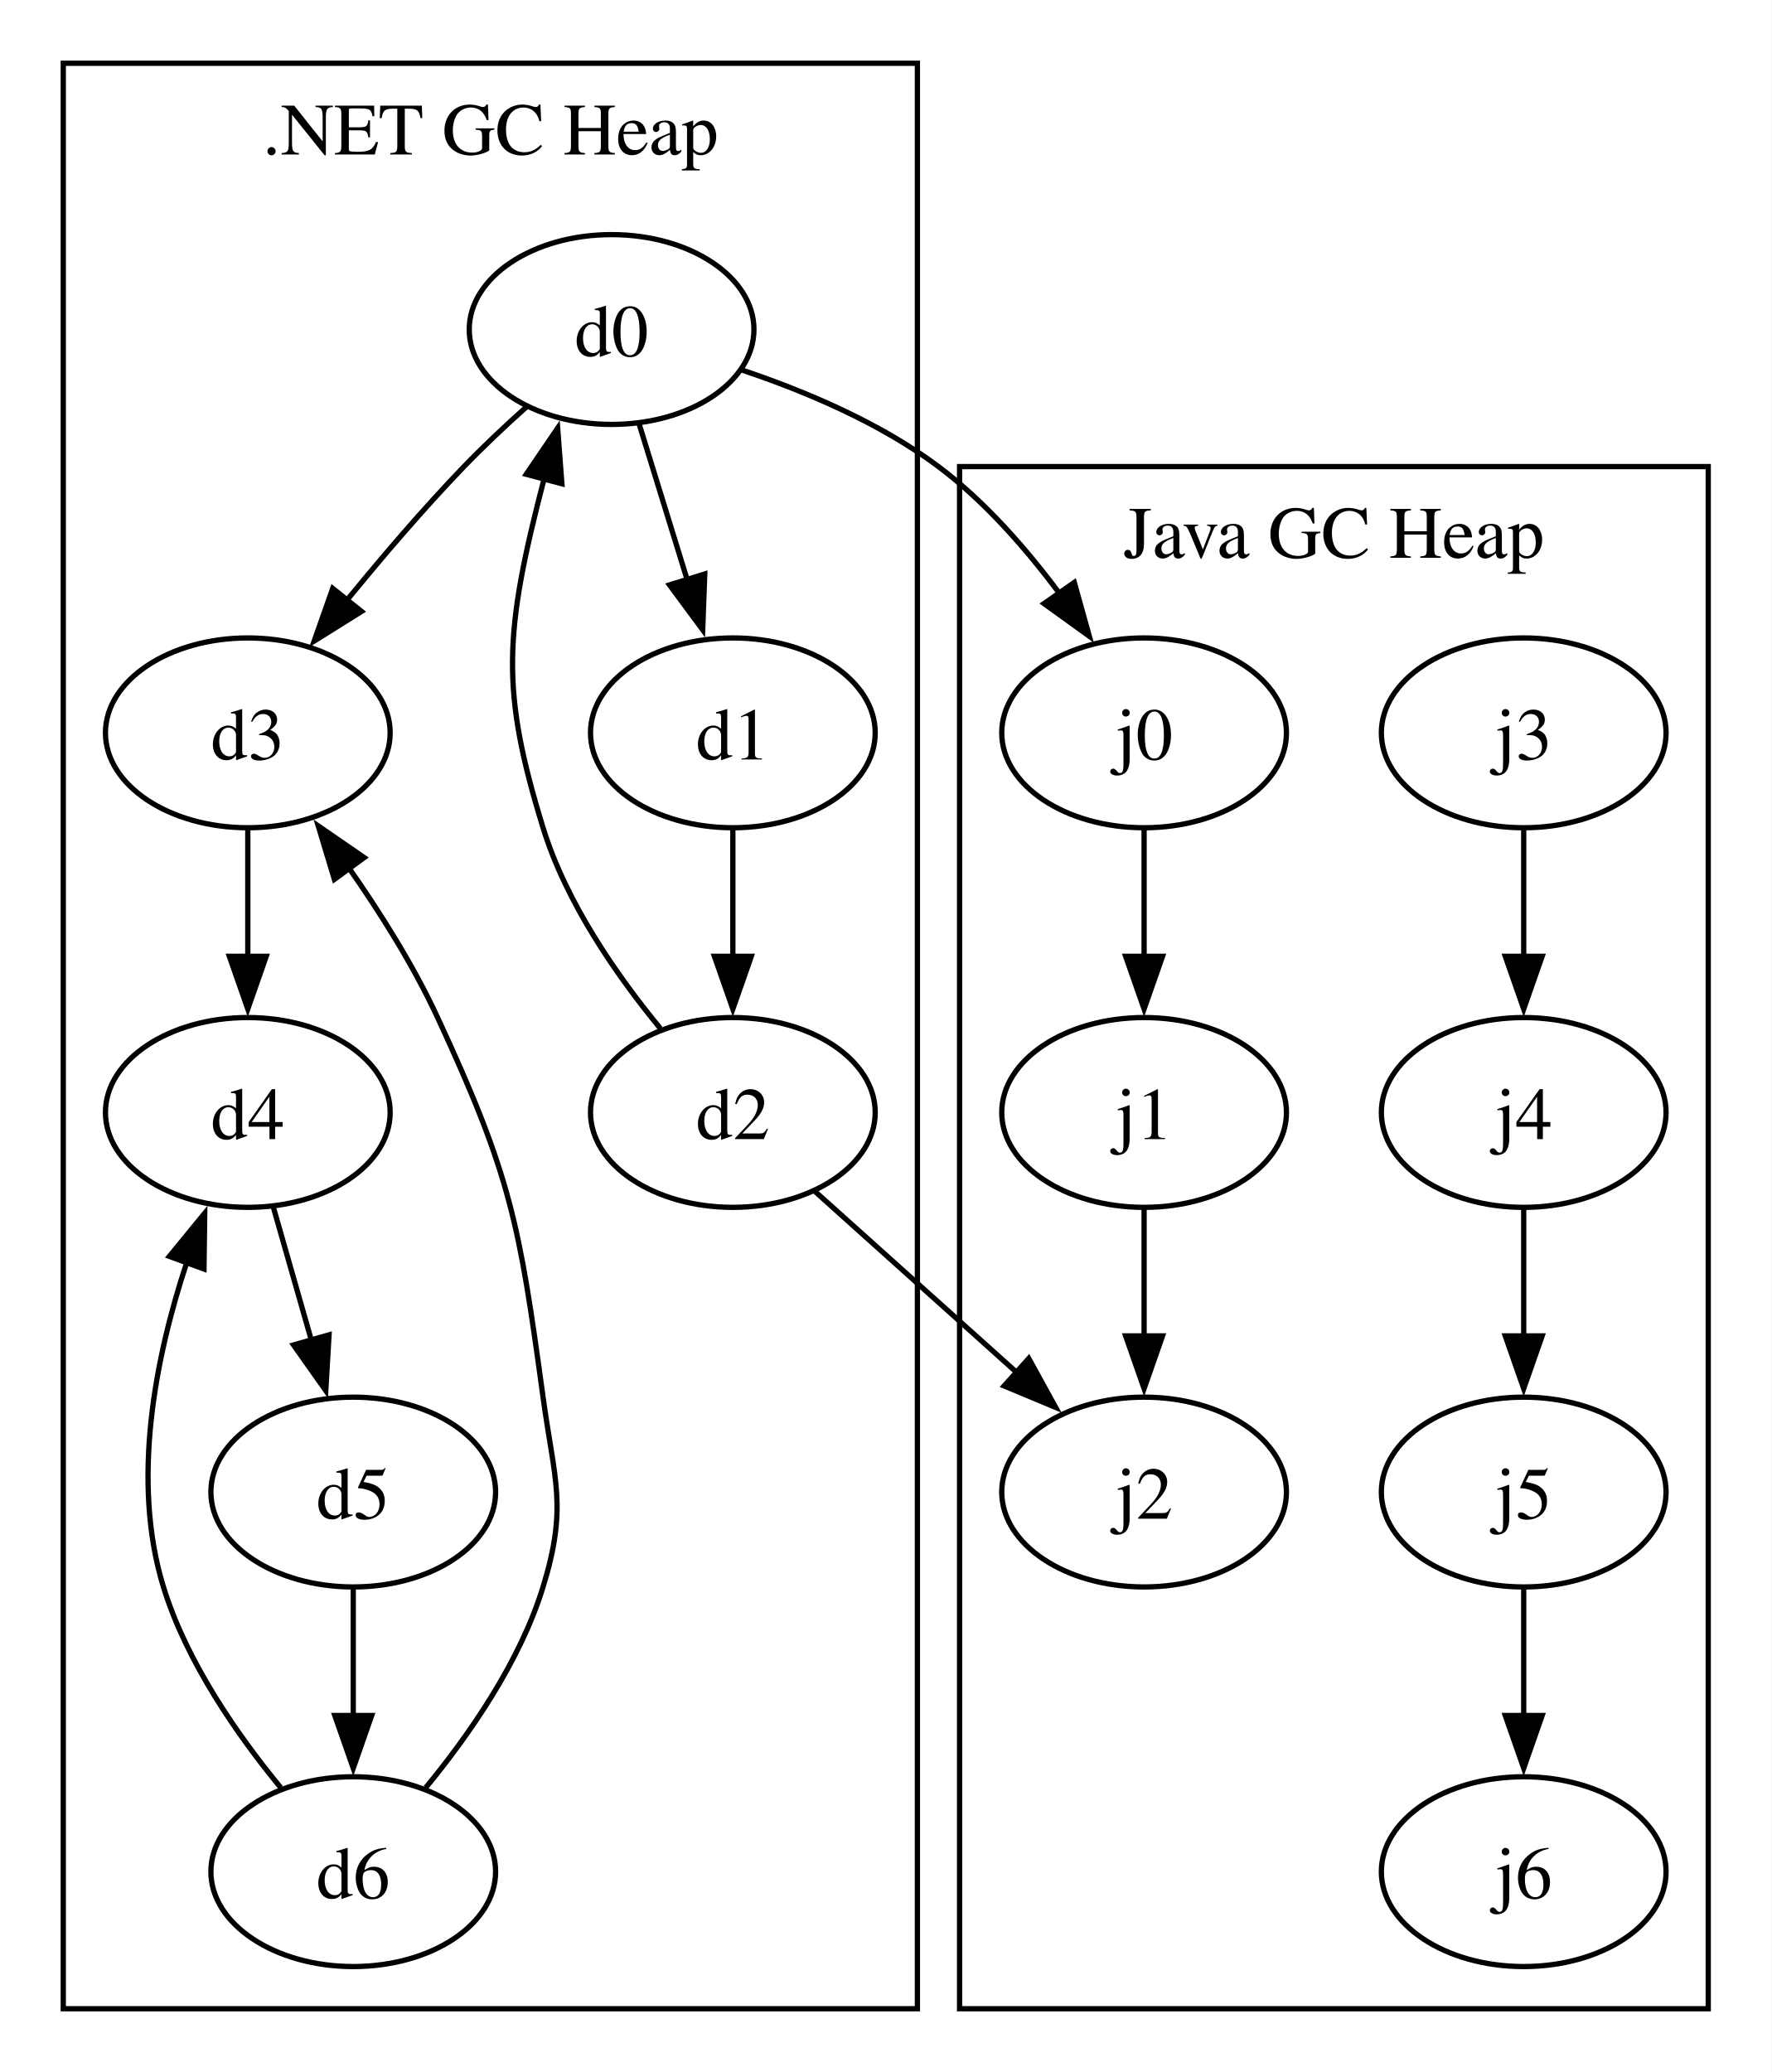
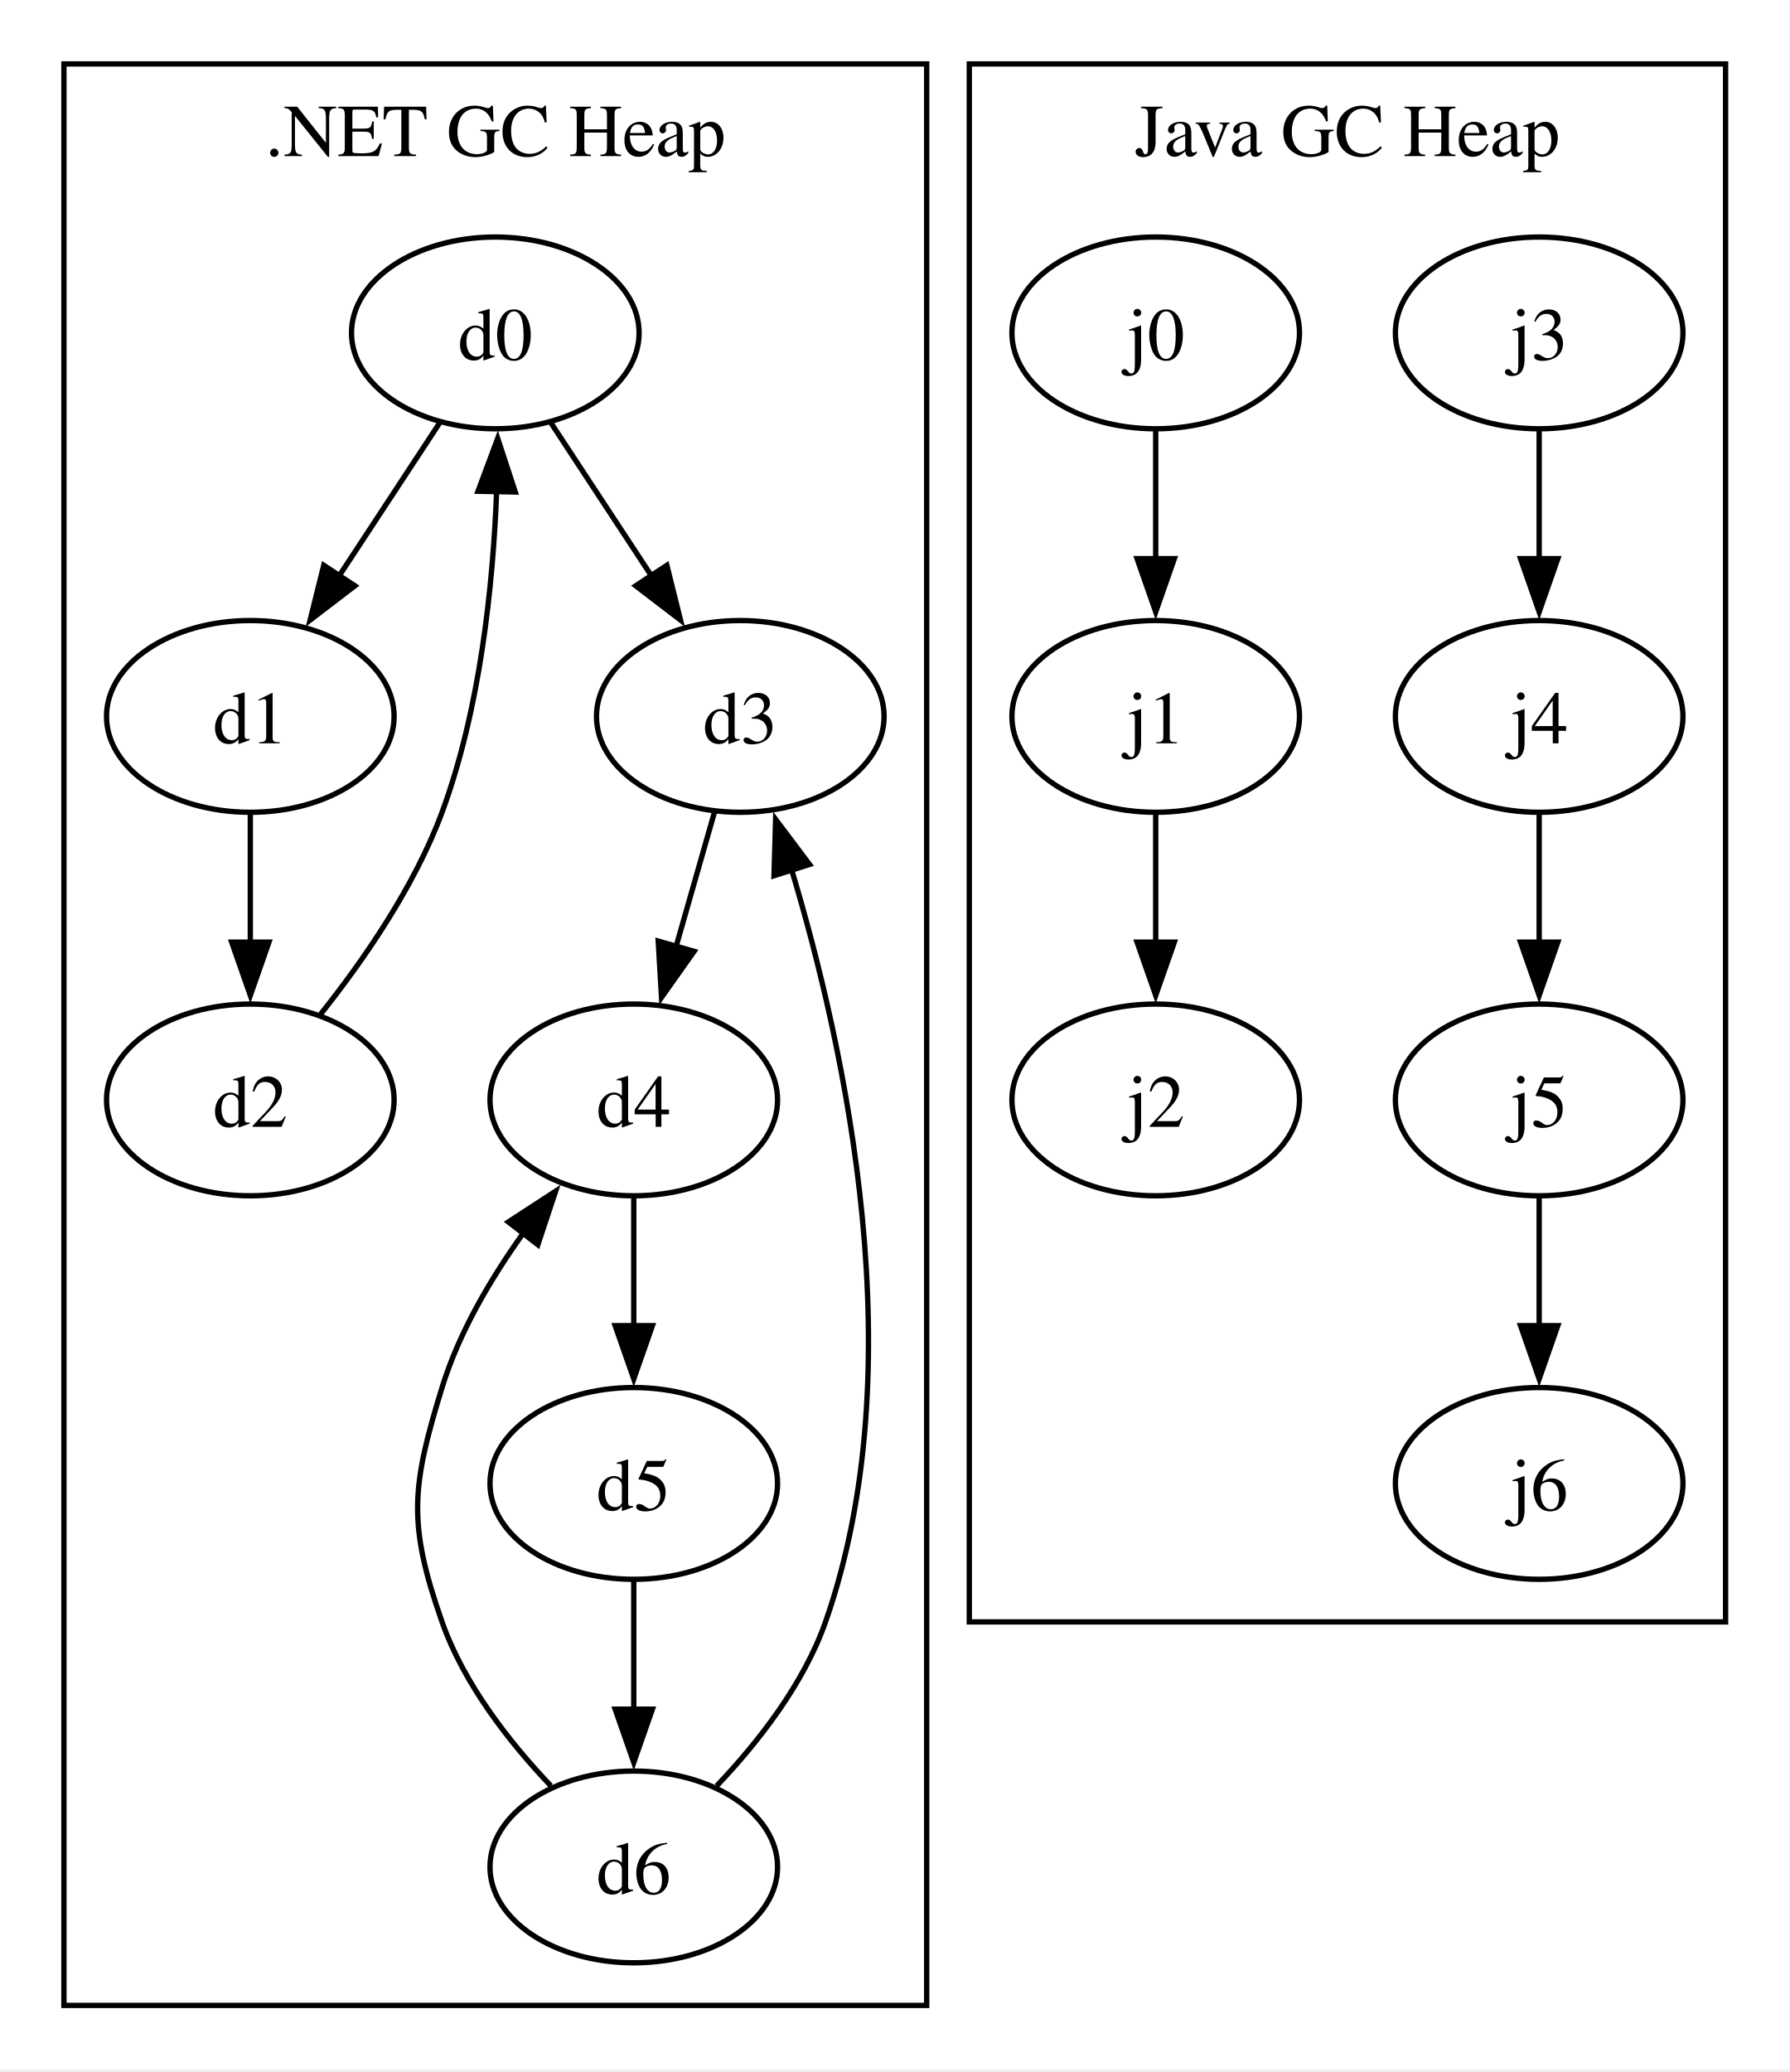
- <svg xmlns="http://www.w3.org/2000/svg" width="336pt" height="393pt" viewBox="0.00 0.00 336.00 393.00">
-   <g id="graph0" class="graph" transform="scale(1 1) rotate(0) translate(4 389)">
-     <polygon fill="white" stroke="none" points="-4,4 -4,-389 332,-389 332,4 -4,4" />
+ <svg xmlns="http://www.w3.org/2000/svg" width="336pt" height="389pt" viewBox="0.00 0.00 336.00 389.00">
+   <g id="graph0" class="graph" transform="scale(1 1) rotate(0) translate(4 384.5)">
+     <polygon fill="white" stroke="none" points="-4,4 -4,-384.5 332,-384.5 332,4 -4,4" />
    <g id="clust1" class="cluster">
-       <polygon fill="none" stroke="black" points="8,-8 8,-377 170,-377 170,-8 8,-8" />
-       <text xml:space="preserve" text-anchor="middle" x="89" y="-359.7" font-family="Times,serif" font-size="14.00">.NET GC Heap</text>
+       <polygon fill="none" stroke="black" points="8,-8 8,-372.5 170,-372.5 170,-8 8,-8" />
+       <text xml:space="preserve" text-anchor="middle" x="89" y="-355.2" font-family="Times,serif" font-size="14.00">.NET GC Heap</text>
    </g>
    <g id="clust2" class="cluster">
-       <polygon fill="none" stroke="black" points="178,-8 178,-300.5 320,-300.5 320,-8 178,-8" />
-       <text xml:space="preserve" text-anchor="middle" x="249" y="-283.2" font-family="Times,serif" font-size="14.00">Java GC Heap</text>
+       <polygon fill="none" stroke="black" points="178,-80 178,-372.5 320,-372.5 320,-80 178,-80" />
+       <text xml:space="preserve" text-anchor="middle" x="249" y="-355.2" font-family="Times,serif" font-size="14.00">Java GC Heap</text>
    </g>
    <g id="node1" class="node">
-       <ellipse fill="none" stroke="black" cx="112" cy="-326.5" rx="27" ry="18" />
-       <text xml:space="preserve" text-anchor="middle" x="112" y="-321.45" font-family="Times,serif" font-size="14.00">d0</text>
+       <ellipse fill="none" stroke="black" cx="89" cy="-322" rx="27" ry="18" />
+       <text xml:space="preserve" text-anchor="middle" x="89" y="-316.95" font-family="Times,serif" font-size="14.00">d0</text>
    </g>
    <g id="node2" class="node">
-       <ellipse fill="none" stroke="black" cx="135" cy="-250" rx="27" ry="18" />
-       <text xml:space="preserve" text-anchor="middle" x="135" y="-244.95" font-family="Times,serif" font-size="14.00">d1</text>
+       <ellipse fill="none" stroke="black" cx="43" cy="-250" rx="27" ry="18" />
+       <text xml:space="preserve" text-anchor="middle" x="43" y="-244.95" font-family="Times,serif" font-size="14.00">d1</text>
    </g>
    <g id="edge1" class="edge">
-       <path fill="none" stroke="black" d="M117.22,-308.59C119.93,-299.8 123.32,-288.82 126.41,-278.81" />
-       <polygon fill="black" stroke="black" points="129.67,-280.13 129.28,-269.54 122.98,-278.06 129.67,-280.13" />
+       <path fill="none" stroke="black" d="M78.56,-305.12C72.97,-296.61 65.96,-285.94 59.64,-276.32" />
+       <polygon fill="black" stroke="black" points="62.64,-274.52 54.23,-268.09 56.79,-278.37 62.64,-274.52" />
    </g>
    <g id="node4" class="node">
-       <ellipse fill="none" stroke="black" cx="43" cy="-250" rx="27" ry="18" />
-       <text xml:space="preserve" text-anchor="middle" x="43" y="-244.95" font-family="Times,serif" font-size="14.00">d3</text>
+       <ellipse fill="none" stroke="black" cx="135" cy="-250" rx="27" ry="18" />
+       <text xml:space="preserve" text-anchor="middle" x="135" y="-244.95" font-family="Times,serif" font-size="14.00">d3</text>
    </g>
    <g id="edge9" class="edge">
-       <path fill="none" stroke="black" d="M95.92,-311.88C91.91,-308.3 87.71,-304.35 84,-300.5 76.35,-292.56 68.5,-283.37 61.74,-275.09" />
-       <polygon fill="black" stroke="black" points="64.57,-273.03 55.59,-267.41 59.11,-277.4 64.57,-273.03" />
-     </g>
-     <g id="node8" class="node">
-       <ellipse fill="none" stroke="black" cx="213" cy="-250" rx="27" ry="18" />
-       <text xml:space="preserve" text-anchor="middle" x="213" y="-244.95" font-family="Times,serif" font-size="14.00">j0</text>
-     </g>
-     <g id="edge15" class="edge">
-       <path fill="none" stroke="black" d="M136.77,-318.8C148.78,-314.77 162.95,-308.79 174,-300.5 182.78,-293.92 190.66,-284.9 197.01,-276.36" />
-       <polygon fill="black" stroke="black" points="199.76,-278.53 202.61,-268.32 194.02,-274.52 199.76,-278.53" />
+       <path fill="none" stroke="black" d="M99.44,-305.12C105.03,-296.61 112.04,-285.94 118.36,-276.32" />
+       <polygon fill="black" stroke="black" points="121.21,-278.37 123.77,-268.09 115.36,-274.52 121.21,-278.37" />
    </g>
    <g id="node3" class="node">
-       <ellipse fill="none" stroke="black" cx="135" cy="-178" rx="27" ry="18" />
-       <text xml:space="preserve" text-anchor="middle" x="135" y="-172.95" font-family="Times,serif" font-size="14.00">d2</text>
+       <ellipse fill="none" stroke="black" cx="43" cy="-178" rx="27" ry="18" />
+       <text xml:space="preserve" text-anchor="middle" x="43" y="-172.95" font-family="Times,serif" font-size="14.00">d2</text>
    </g>
    <g id="edge2" class="edge">
-       <path fill="none" stroke="black" d="M135,-231.7C135,-224.41 135,-215.73 135,-207.54" />
-       <polygon fill="black" stroke="black" points="138.5,-207.62 135,-197.62 131.5,-207.62 138.5,-207.62" />
-     </g>
-     <g id="edge3" class="edge">
-       <path fill="none" stroke="black" d="M121.25,-193.93C113.04,-203.9 103.38,-217.75 99,-232 90.96,-258.14 91.53,-268.73 99.26,-298.42" />
-       <polygon fill="black" stroke="black" points="95.81,-299.04 101.77,-307.8 102.57,-297.24 95.81,-299.04" />
-     </g>
-     <g id="node10" class="node">
-       <ellipse fill="none" stroke="black" cx="213" cy="-106" rx="27" ry="18" />
-       <text xml:space="preserve" text-anchor="middle" x="213" y="-100.95" font-family="Times,serif" font-size="14.00">j2</text>
-     </g>
-     <g id="edge16" class="edge">
-       <path fill="none" stroke="black" d="M150.41,-163.17C161.45,-153.26 176.53,-139.73 189.12,-128.43" />
-       <polygon fill="black" stroke="black" points="191.12,-131.34 196.23,-122.05 186.45,-126.13 191.12,-131.34" />
-     </g>
-     <g id="node5" class="node">
-       <ellipse fill="none" stroke="black" cx="43" cy="-178" rx="27" ry="18" />
-       <text xml:space="preserve" text-anchor="middle" x="43" y="-172.95" font-family="Times,serif" font-size="14.00">d4</text>
-     </g>
-     <g id="edge4" class="edge">
      <path fill="none" stroke="black" d="M43,-231.7C43,-224.41 43,-215.73 43,-207.54" />
      <polygon fill="black" stroke="black" points="46.5,-207.62 43,-197.62 39.5,-207.62 46.5,-207.62" />
    </g>
+     <g id="edge3" class="edge">
+       <path fill="none" stroke="black" d="M56.21,-194.11C64.21,-204.15 73.83,-218.02 79,-232 86.14,-251.31 88.57,-274.46 89.25,-292.31" />
+       <polygon fill="black" stroke="black" points="85.75,-292.27 89.45,-302.19 92.75,-292.13 85.75,-292.27" />
+     </g>
+     <g id="node5" class="node">
+       <ellipse fill="none" stroke="black" cx="115" cy="-178" rx="27" ry="18" />
+       <text xml:space="preserve" text-anchor="middle" x="115" y="-172.95" font-family="Times,serif" font-size="14.00">d4</text>
+     </g>
+     <g id="edge4" class="edge">
+       <path fill="none" stroke="black" d="M130.16,-232.05C128,-224.49 125.39,-215.37 122.96,-206.85" />
+       <polygon fill="black" stroke="black" points="126.33,-205.9 120.21,-197.24 119.59,-207.82 126.33,-205.9" />
+     </g>
    <g id="node6" class="node">
-       <ellipse fill="none" stroke="black" cx="63" cy="-106" rx="27" ry="18" />
-       <text xml:space="preserve" text-anchor="middle" x="63" y="-100.95" font-family="Times,serif" font-size="14.00">d5</text>
+       <ellipse fill="none" stroke="black" cx="115" cy="-106" rx="27" ry="18" />
+       <text xml:space="preserve" text-anchor="middle" x="115" y="-100.95" font-family="Times,serif" font-size="14.00">d5</text>
    </g>
    <g id="edge5" class="edge">
-       <path fill="none" stroke="black" d="M47.84,-160.05C50,-152.49 52.61,-143.37 55.04,-134.85" />
-       <polygon fill="black" stroke="black" points="58.41,-135.82 57.79,-125.24 51.67,-133.9 58.41,-135.82" />
+       <path fill="none" stroke="black" d="M115,-159.7C115,-152.41 115,-143.73 115,-135.54" />
+       <polygon fill="black" stroke="black" points="118.5,-135.62 115,-125.62 111.5,-135.62 118.5,-135.62" />
    </g>
    <g id="node7" class="node">
-       <ellipse fill="none" stroke="black" cx="63" cy="-34" rx="27" ry="18" />
-       <text xml:space="preserve" text-anchor="middle" x="63" y="-28.95" font-family="Times,serif" font-size="14.00">d6</text>
+       <ellipse fill="none" stroke="black" cx="115" cy="-34" rx="27" ry="18" />
+       <text xml:space="preserve" text-anchor="middle" x="115" y="-28.95" font-family="Times,serif" font-size="14.00">d6</text>
    </g>
    <g id="edge6" class="edge">
-       <path fill="none" stroke="black" d="M63,-87.7C63,-80.41 63,-71.73 63,-63.54" />
-       <polygon fill="black" stroke="black" points="66.5,-63.62 63,-53.62 59.5,-63.62 66.5,-63.62" />
+       <path fill="none" stroke="black" d="M115,-87.7C115,-80.41 115,-71.73 115,-63.54" />
+       <polygon fill="black" stroke="black" points="118.5,-63.62 115,-53.62 111.5,-63.62 118.5,-63.62" />
    </g>
    <g id="edge7" class="edge">
-       <path fill="none" stroke="black" d="M76.75,-49.93C84.96,-59.9 94.62,-73.75 99,-88 103.7,-103.29 101.16,-108.15 99,-124 94.51,-156.91 92.96,-165.86 79,-196 74.45,-205.83 68.15,-215.84 62.1,-224.49" />
-       <polygon fill="black" stroke="black" points="59.42,-222.21 56.36,-232.35 65.08,-226.34 59.42,-222.21" />
+       <path fill="none" stroke="black" d="M130.57,-49.22C138.32,-57.37 146.89,-68.29 151,-80 167.74,-127.72 154.85,-187.4 144.53,-221.57" />
+       <polygon fill="black" stroke="black" points="141.33,-220.09 141.63,-230.68 148,-222.21 141.33,-220.09" />
    </g>
    <g id="edge8" class="edge">
-       <path fill="none" stroke="black" d="M49.25,-49.93C41.04,-59.9 31.38,-73.75 27,-88 20.79,-108.19 25.53,-131.74 31.42,-149.54" />
-       <polygon fill="black" stroke="black" points="28.12,-150.7 34.83,-158.89 34.69,-148.3 28.12,-150.7" />
+       <path fill="none" stroke="black" d="M99.43,-49.22C91.68,-57.37 83.11,-68.29 79,-80 72.53,-98.45 73.25,-105.31 79,-124 82.18,-134.35 88.15,-144.49 94.33,-153.09" />
+       <polygon fill="black" stroke="black" points="91.45,-155.09 100.33,-160.87 96.99,-150.81 91.45,-155.09" />
+     </g>
+     <g id="node8" class="node">
+       <ellipse fill="none" stroke="black" cx="213" cy="-322" rx="27" ry="18" />
+       <text xml:space="preserve" text-anchor="middle" x="213" y="-316.95" font-family="Times,serif" font-size="14.00">j0</text>
    </g>
    <g id="node9" class="node">
-       <ellipse fill="none" stroke="black" cx="213" cy="-178" rx="27" ry="18" />
-       <text xml:space="preserve" text-anchor="middle" x="213" y="-172.95" font-family="Times,serif" font-size="14.00">j1</text>
+       <ellipse fill="none" stroke="black" cx="213" cy="-250" rx="27" ry="18" />
+       <text xml:space="preserve" text-anchor="middle" x="213" y="-244.95" font-family="Times,serif" font-size="14.00">j1</text>
    </g>
    <g id="edge10" class="edge">
+       <path fill="none" stroke="black" d="M213,-303.7C213,-296.41 213,-287.73 213,-279.54" />
+       <polygon fill="black" stroke="black" points="216.5,-279.62 213,-269.62 209.5,-279.62 216.5,-279.62" />
+     </g>
+     <g id="node10" class="node">
+       <ellipse fill="none" stroke="black" cx="213" cy="-178" rx="27" ry="18" />
+       <text xml:space="preserve" text-anchor="middle" x="213" y="-172.95" font-family="Times,serif" font-size="14.00">j2</text>
+     </g>
+     <g id="edge11" class="edge">
      <path fill="none" stroke="black" d="M213,-231.7C213,-224.41 213,-215.73 213,-207.54" />
      <polygon fill="black" stroke="black" points="216.5,-207.62 213,-197.62 209.5,-207.62 216.5,-207.62" />
    </g>
-     <g id="edge11" class="edge">
-       <path fill="none" stroke="black" d="M213,-159.7C213,-152.41 213,-143.73 213,-135.54" />
-       <polygon fill="black" stroke="black" points="216.5,-135.62 213,-125.62 209.5,-135.62 216.5,-135.62" />
-     </g>
    <g id="node11" class="node">
-       <ellipse fill="none" stroke="black" cx="285" cy="-250" rx="27" ry="18" />
-       <text xml:space="preserve" text-anchor="middle" x="285" y="-244.95" font-family="Times,serif" font-size="14.00">j3</text>
+       <ellipse fill="none" stroke="black" cx="285" cy="-322" rx="27" ry="18" />
+       <text xml:space="preserve" text-anchor="middle" x="285" y="-316.95" font-family="Times,serif" font-size="14.00">j3</text>
    </g>
    <g id="node12" class="node">
-       <ellipse fill="none" stroke="black" cx="285" cy="-178" rx="27" ry="18" />
-       <text xml:space="preserve" text-anchor="middle" x="285" y="-172.95" font-family="Times,serif" font-size="14.00">j4</text>
+       <ellipse fill="none" stroke="black" cx="285" cy="-250" rx="27" ry="18" />
+       <text xml:space="preserve" text-anchor="middle" x="285" y="-244.95" font-family="Times,serif" font-size="14.00">j4</text>
    </g>
    <g id="edge12" class="edge">
+       <path fill="none" stroke="black" d="M285,-303.7C285,-296.41 285,-287.73 285,-279.54" />
+       <polygon fill="black" stroke="black" points="288.5,-279.62 285,-269.62 281.5,-279.62 288.5,-279.62" />
+     </g>
+     <g id="node13" class="node">
+       <ellipse fill="none" stroke="black" cx="285" cy="-178" rx="27" ry="18" />
+       <text xml:space="preserve" text-anchor="middle" x="285" y="-172.95" font-family="Times,serif" font-size="14.00">j5</text>
+     </g>
+     <g id="edge13" class="edge">
      <path fill="none" stroke="black" d="M285,-231.7C285,-224.41 285,-215.73 285,-207.54" />
      <polygon fill="black" stroke="black" points="288.5,-207.62 285,-197.62 281.5,-207.62 288.5,-207.62" />
    </g>
-     <g id="node13" class="node">
+     <g id="node14" class="node">
      <ellipse fill="none" stroke="black" cx="285" cy="-106" rx="27" ry="18" />
-       <text xml:space="preserve" text-anchor="middle" x="285" y="-100.95" font-family="Times,serif" font-size="14.00">j5</text>
+       <text xml:space="preserve" text-anchor="middle" x="285" y="-100.95" font-family="Times,serif" font-size="14.00">j6</text>
    </g>
-     <g id="edge13" class="edge">
+     <g id="edge14" class="edge">
      <path fill="none" stroke="black" d="M285,-159.7C285,-152.41 285,-143.73 285,-135.54" />
      <polygon fill="black" stroke="black" points="288.5,-135.62 285,-125.62 281.5,-135.62 288.5,-135.62" />
    </g>
-     <g id="node14" class="node">
-       <ellipse fill="none" stroke="black" cx="285" cy="-34" rx="27" ry="18" />
-       <text xml:space="preserve" text-anchor="middle" x="285" y="-28.95" font-family="Times,serif" font-size="14.00">j6</text>
-     </g>
-     <g id="edge14" class="edge">
-       <path fill="none" stroke="black" d="M285,-87.7C285,-80.41 285,-71.73 285,-63.54" />
-       <polygon fill="black" stroke="black" points="288.5,-63.62 285,-53.62 281.5,-63.62 288.5,-63.62" />
-     </g>
  </g>
</svg>
